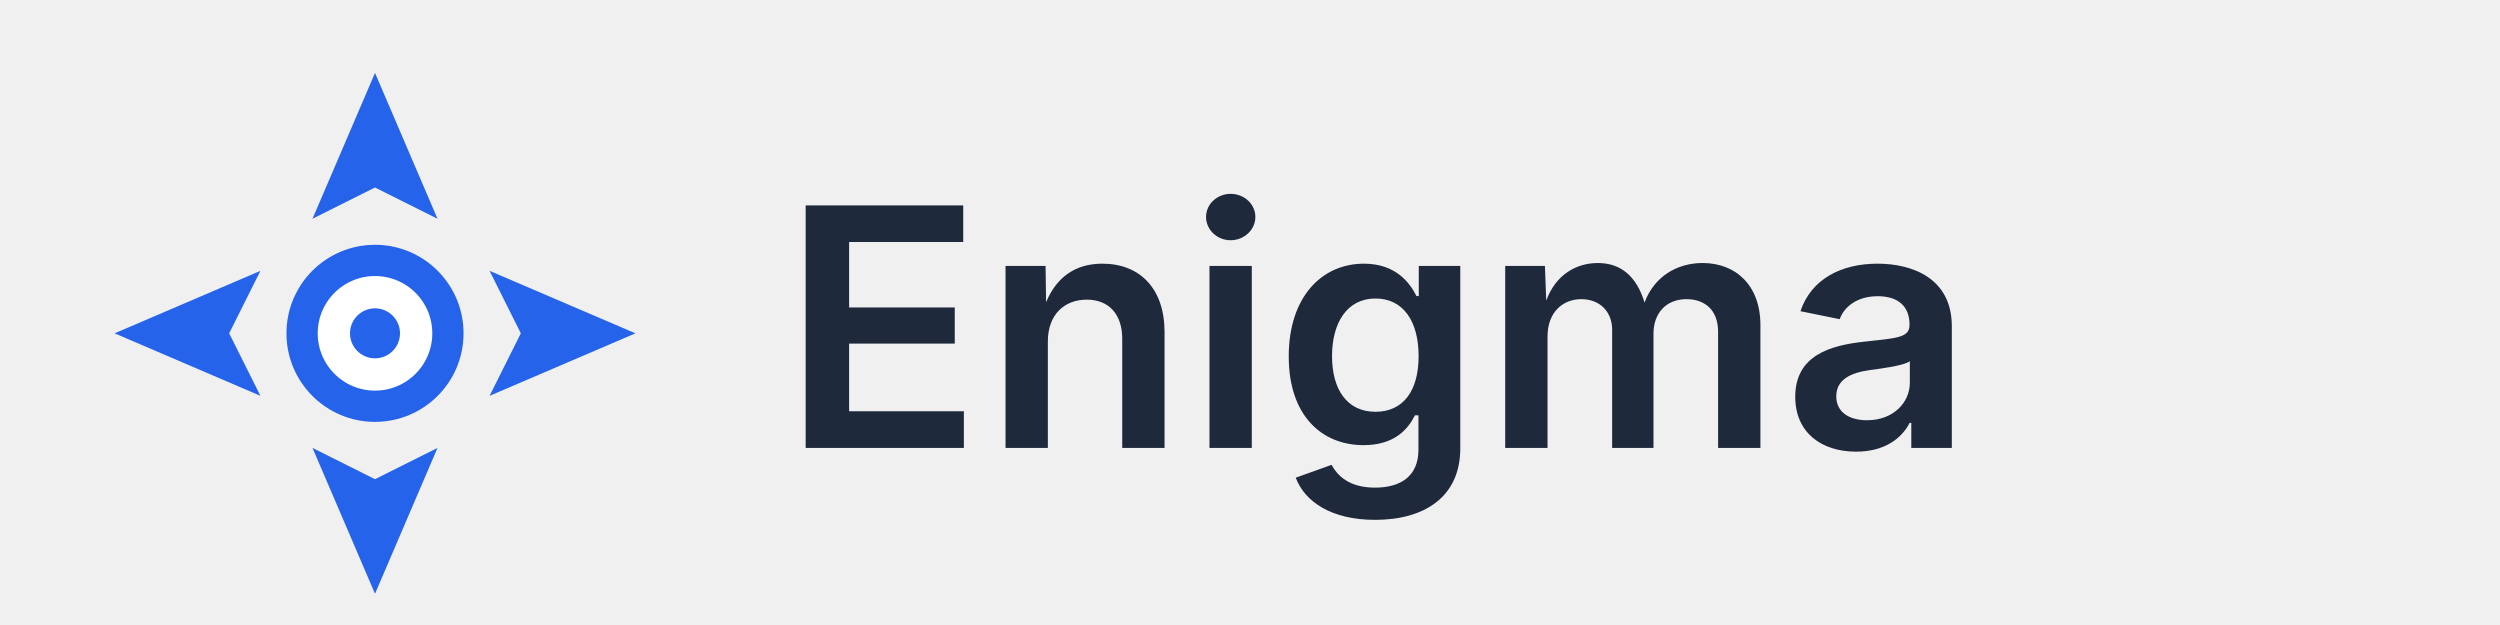
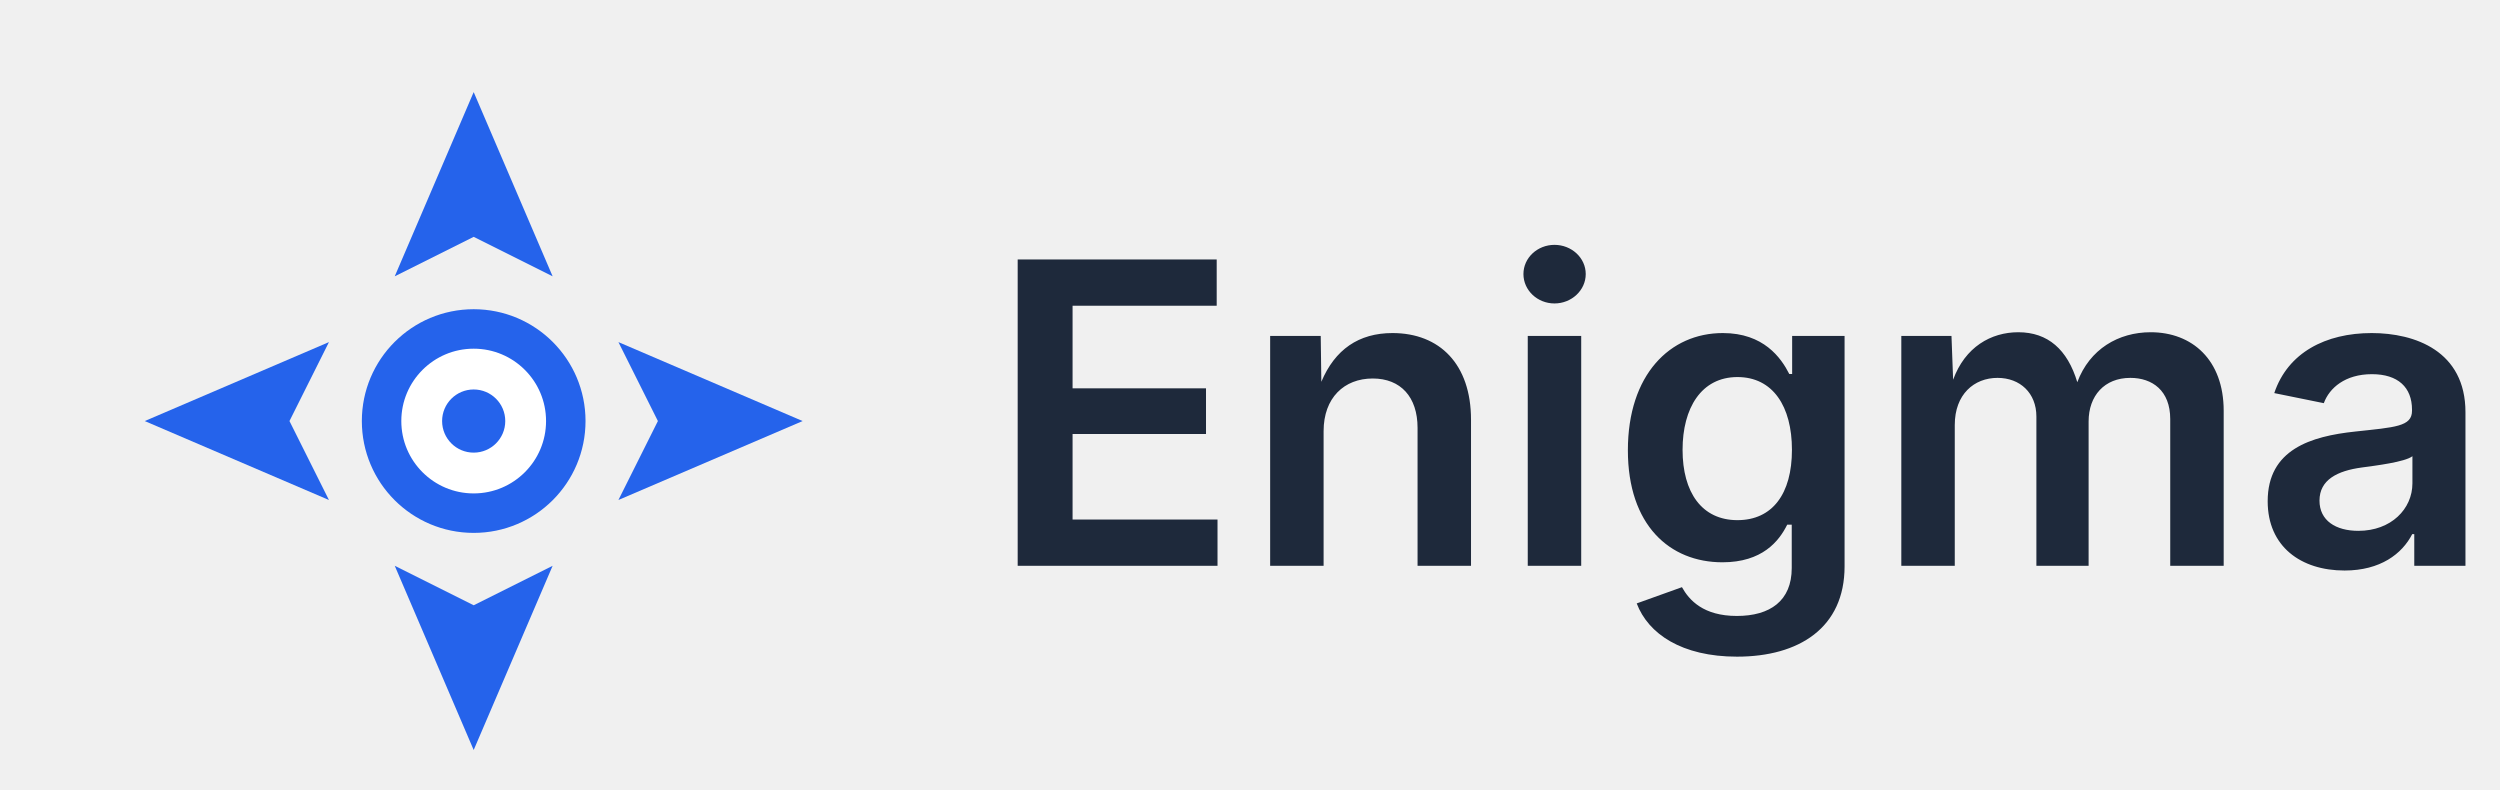
- <svg xmlns="http://www.w3.org/2000/svg" width="480" height="120" viewBox="0 0 480 120">
+ <svg xmlns="http://www.w3.org/2000/svg" width="380" height="120" viewBox="0 0 380 120">
  <g transform="translate(8, 0) scale(4)">
    <path d="M16 3.5 L19 10.5 L16 9 L13 10.5 Z" fill="#2563eb" />
    <path d="M28.5 16 L21.5 13 L23 16 L21.5 19 Z" fill="#2563eb" />
    <path d="M16 28.5 L13 21.5 L16 23 L19 21.5 Z" fill="#2563eb" />
    <path d="M3.5 16 L10.5 19 L9 16 L10.5 13 Z" fill="#2563eb" />
    <circle cx="16" cy="16" r="3.5" stroke-width="1.5" fill="#ffffff" stroke="#2563eb" />
    <circle cx="16" cy="16" r="1.2" fill="#2563eb" />
  </g>
  <text font-family="system-ui, -apple-system, sans-serif" font-size="64" font-weight="600" fill="#1e293b" y="86" x="150">Enigma</text>
</svg>
